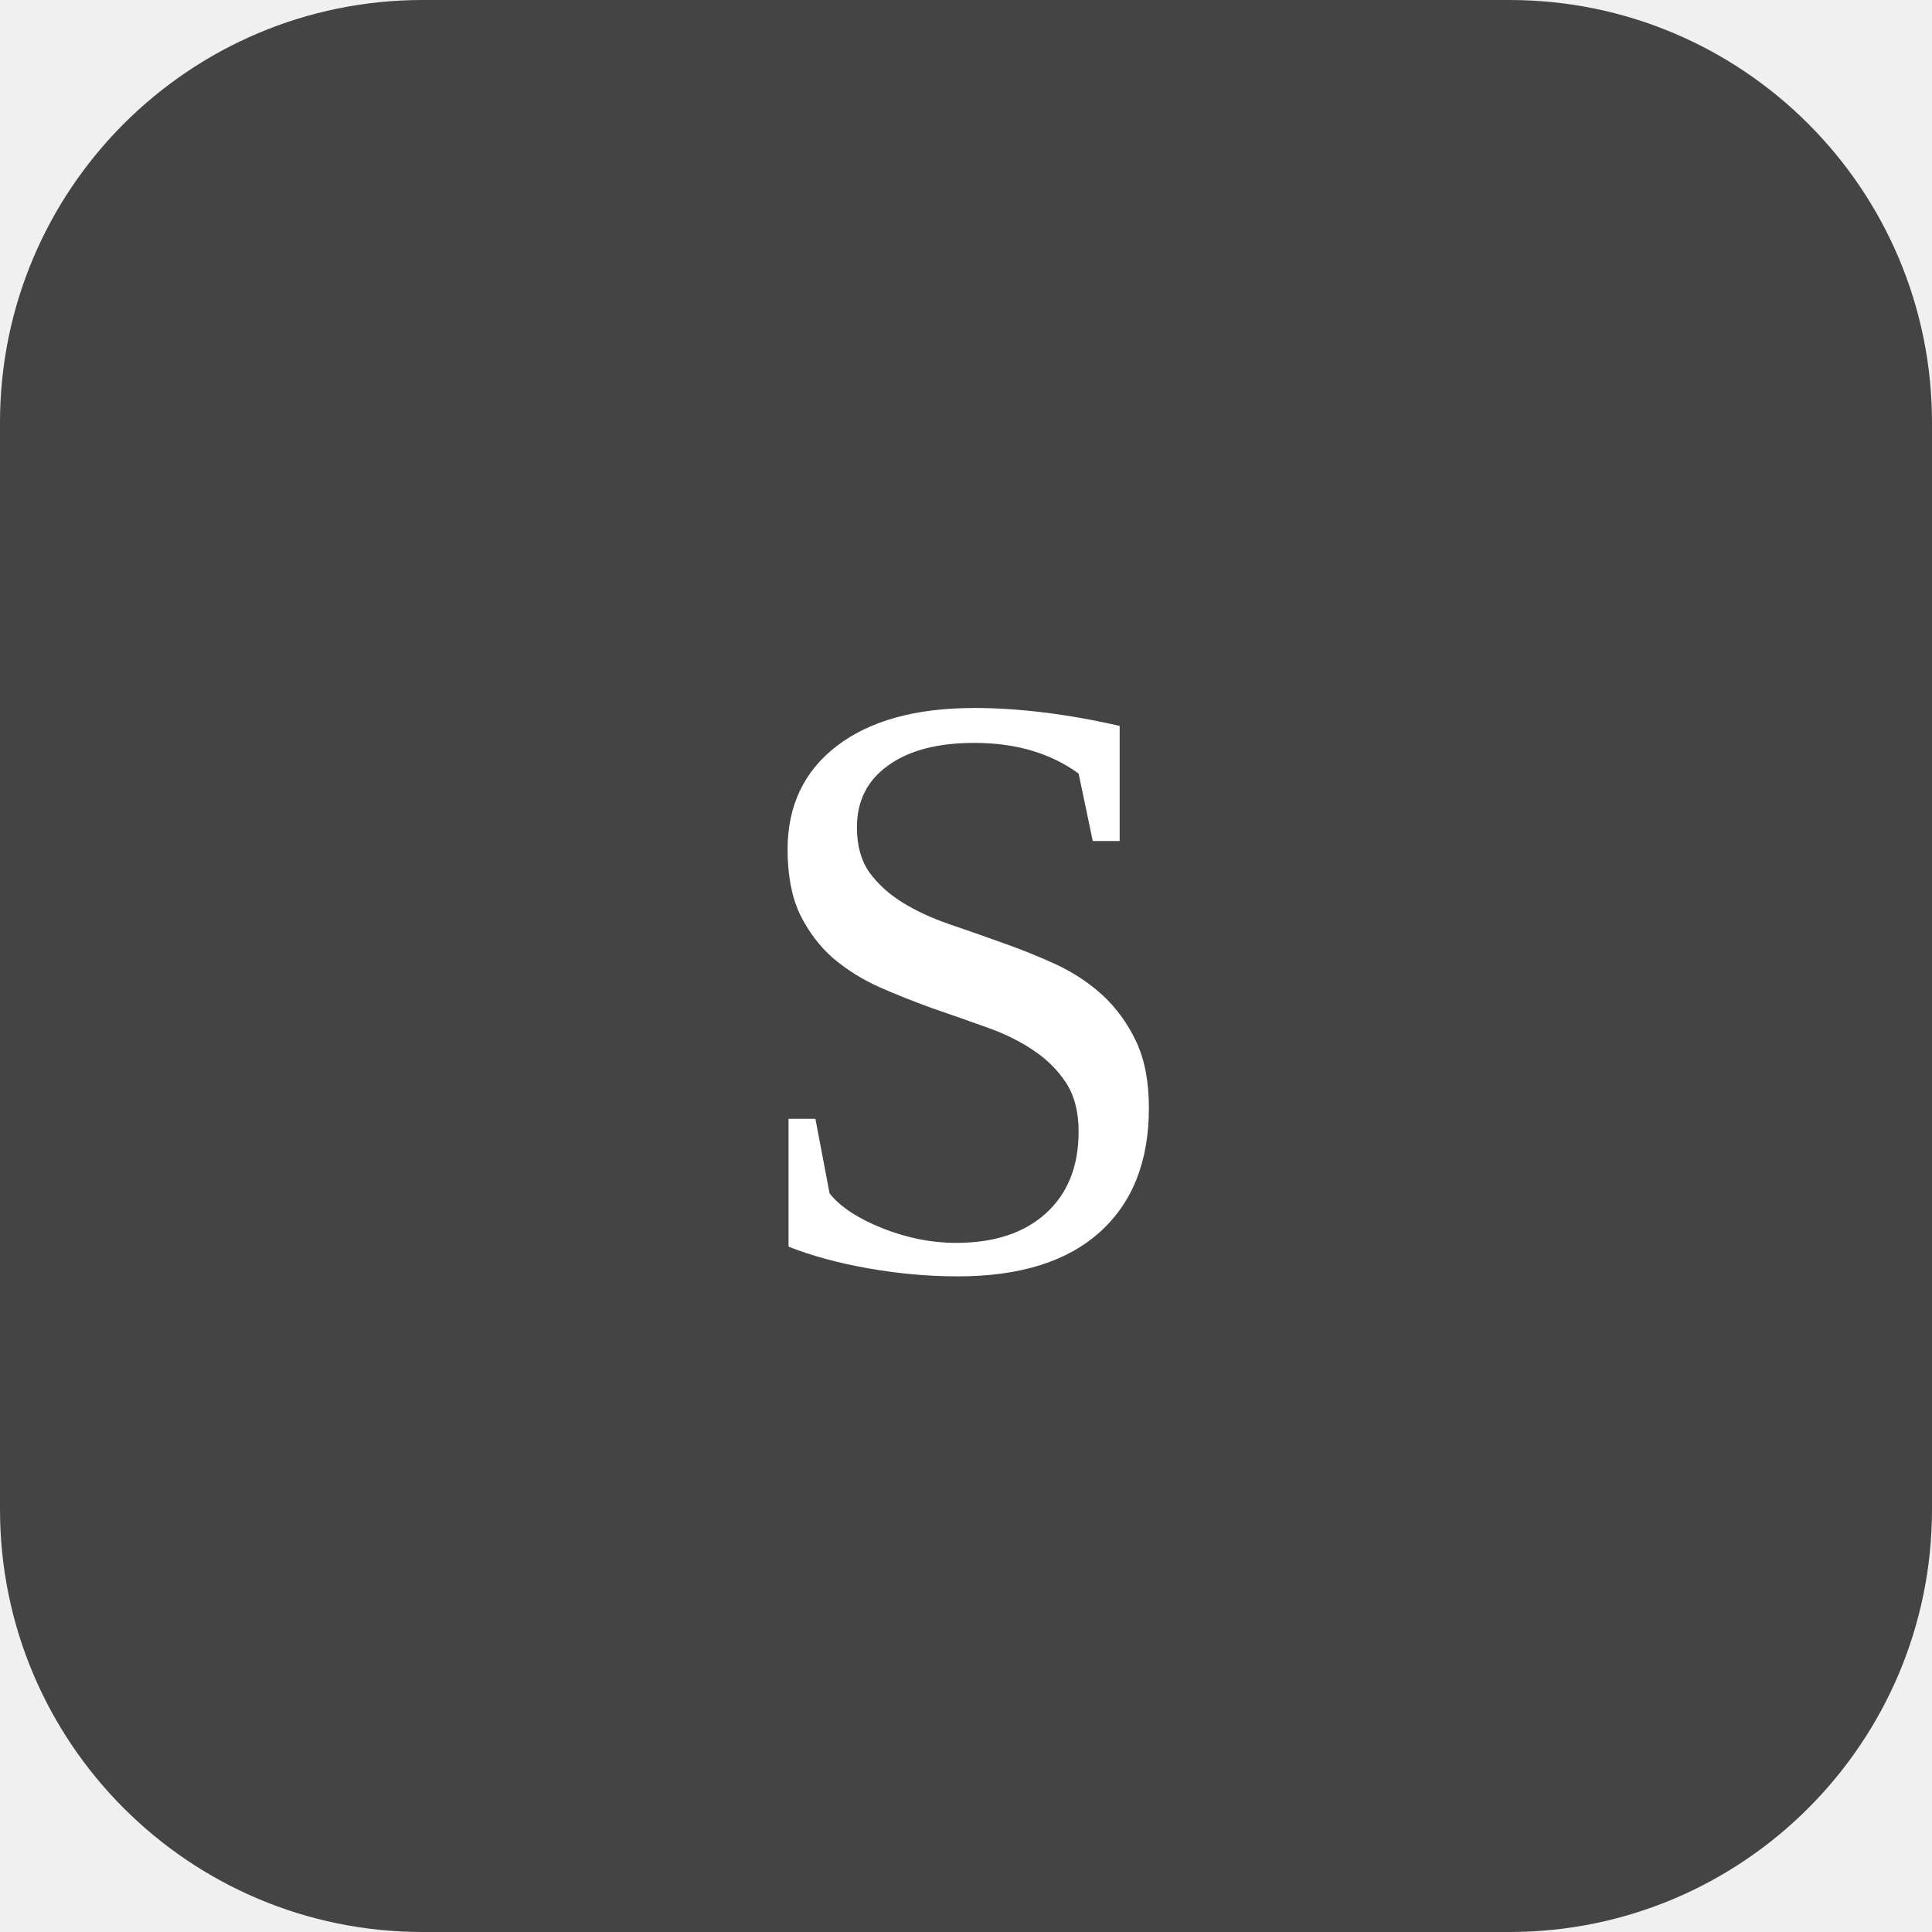
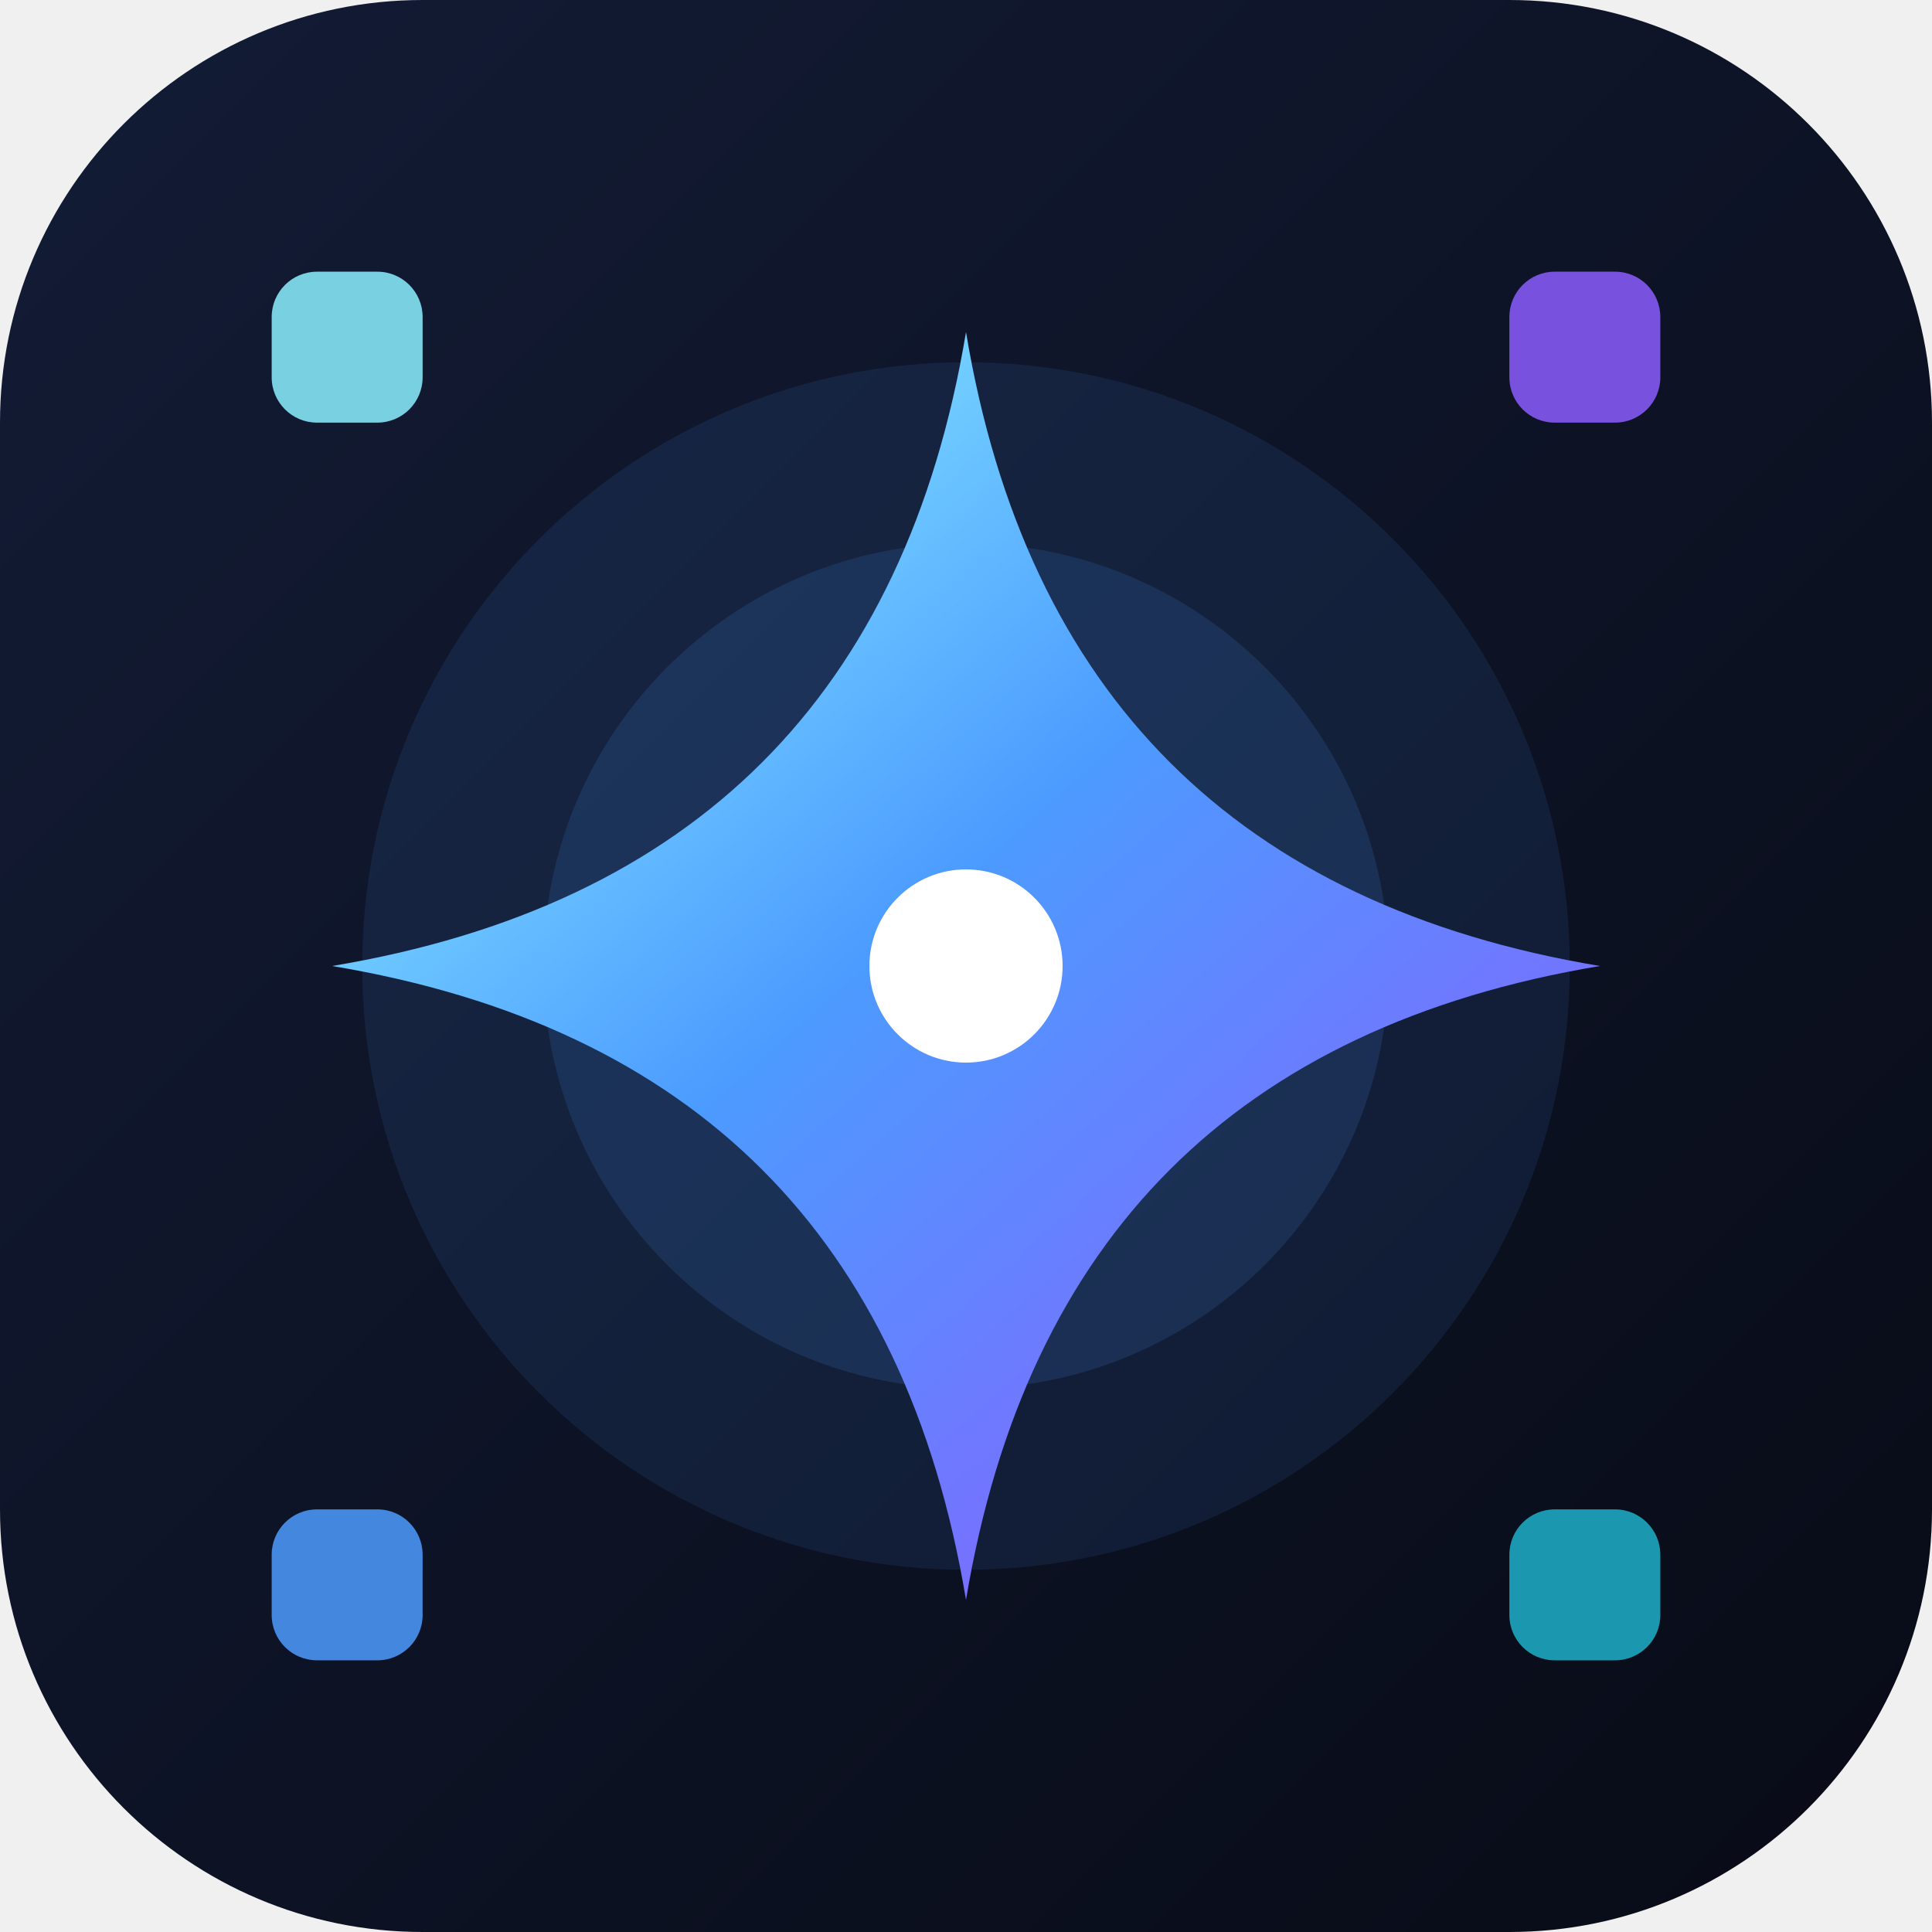
- <svg xmlns="http://www.w3.org/2000/svg" viewBox="0 0 64 64">
-   <rect width="64" height="64" rx="14" fill="#444" />
-   <text x="32" y="42" text-anchor="middle" font-size="28" fill="#fff">S</text>
+ <svg xmlns="http://www.w3.org/2000/svg" viewBox="0 0 64 64" fill="none">
+   <defs>
+     <linearGradient id="starlongBg" x1="0" y1="0" x2="64" y2="64" gradientUnits="userSpaceOnUse">
+       <stop stop-color="#131C36" />
+       <stop offset="1" stop-color="#080B16" />
+     </linearGradient>
+     <linearGradient id="starlongSpark" x1="16" y1="14" x2="48" y2="50" gradientUnits="userSpaceOnUse">
+       <stop stop-color="#8AF0FF" />
+       <stop offset="0.45" stop-color="#4C9BFF" />
+       <stop offset="1" stop-color="#8B5CFF" />
+     </linearGradient>
+   </defs>
+   <rect width="64" height="64" rx="14" fill="url(#starlongBg)" />
+   <circle cx="32" cy="32" r="20" fill="#4C9BFF" opacity="0.10" />
+   <circle cx="32" cy="32" r="14" fill="#4C9BFF" opacity="0.14" />
+   <rect x="9" y="9" width="5" height="5" rx="1.5" fill="#8AF0FF" opacity="0.85" />
+   <rect x="50" y="9" width="5" height="5" rx="1.5" fill="#8B5CFF" opacity="0.85" />
+   <rect x="9" y="50" width="5" height="5" rx="1.5" fill="#4C9BFF" opacity="0.85" />
+   <rect x="50" y="50" width="5" height="5" rx="1.5" fill="#22D3EE" opacity="0.7" />
+   <path d="M32 11 Q35 29 53 32 Q35 35 32 53 Q29 35 11 32 Q29 29 32 11 Z" fill="url(#starlongSpark)" />
+   <circle cx="32" cy="32" r="3.2" fill="#FFFFFF" />
</svg>
